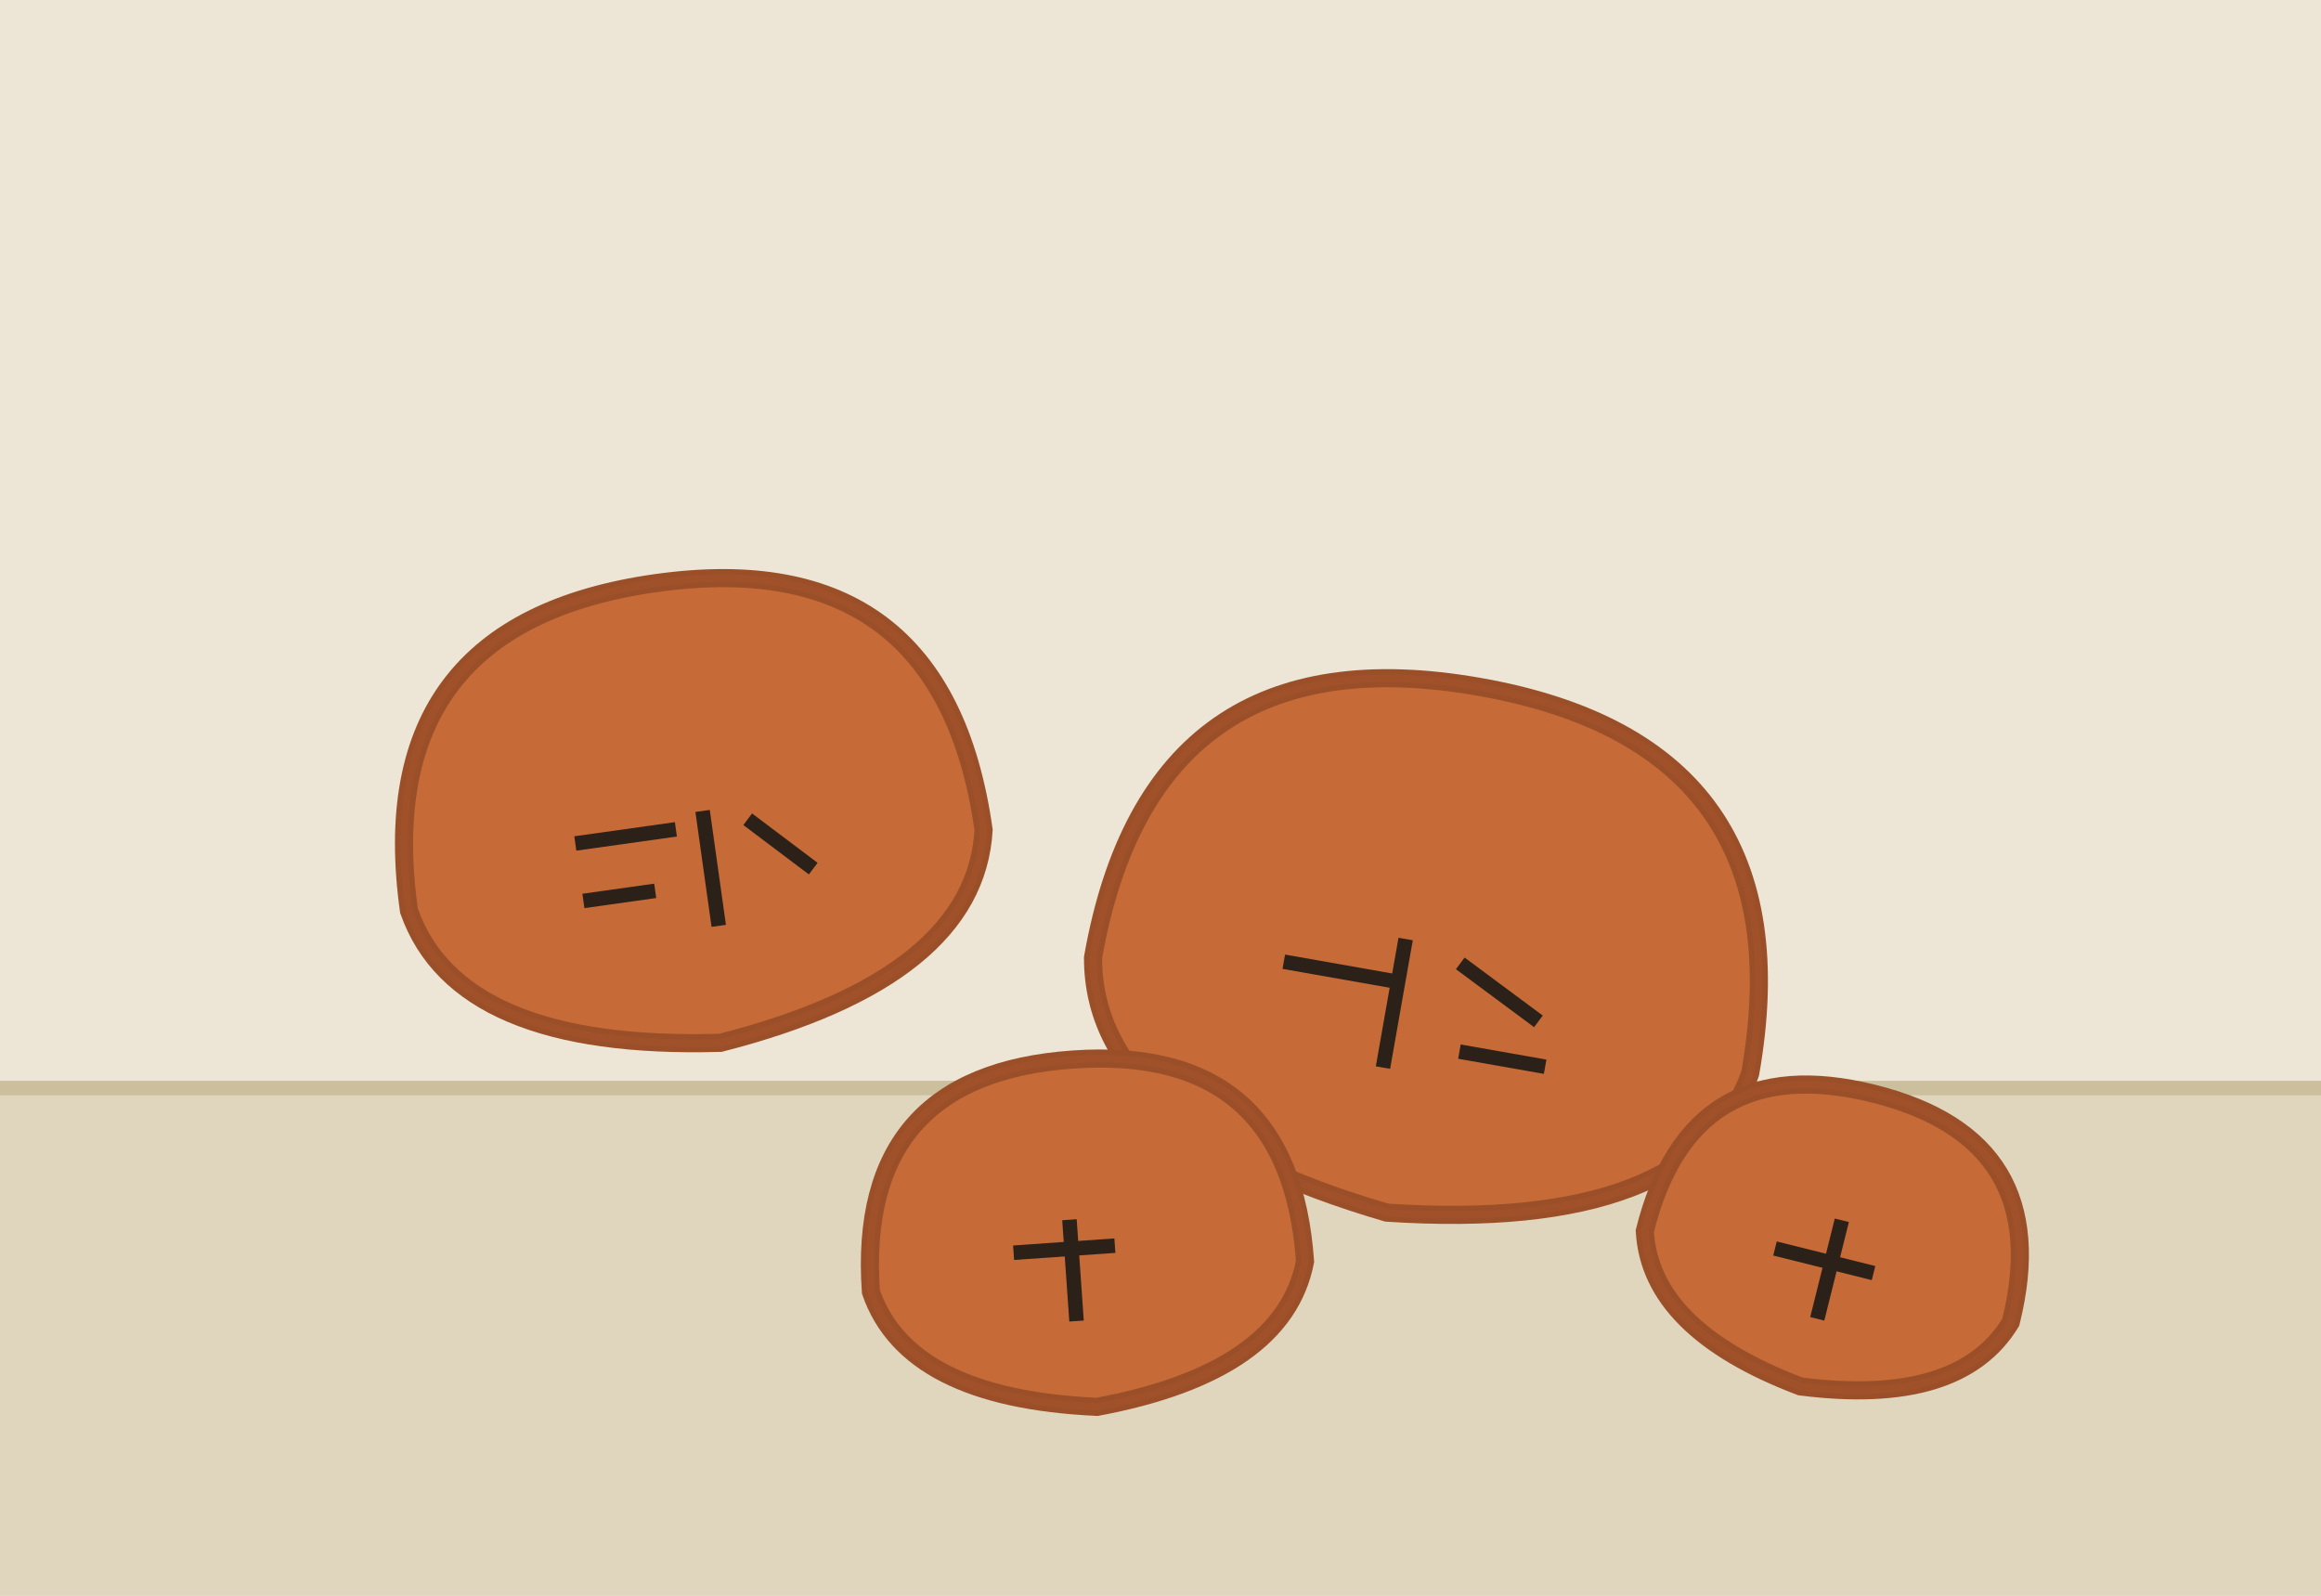
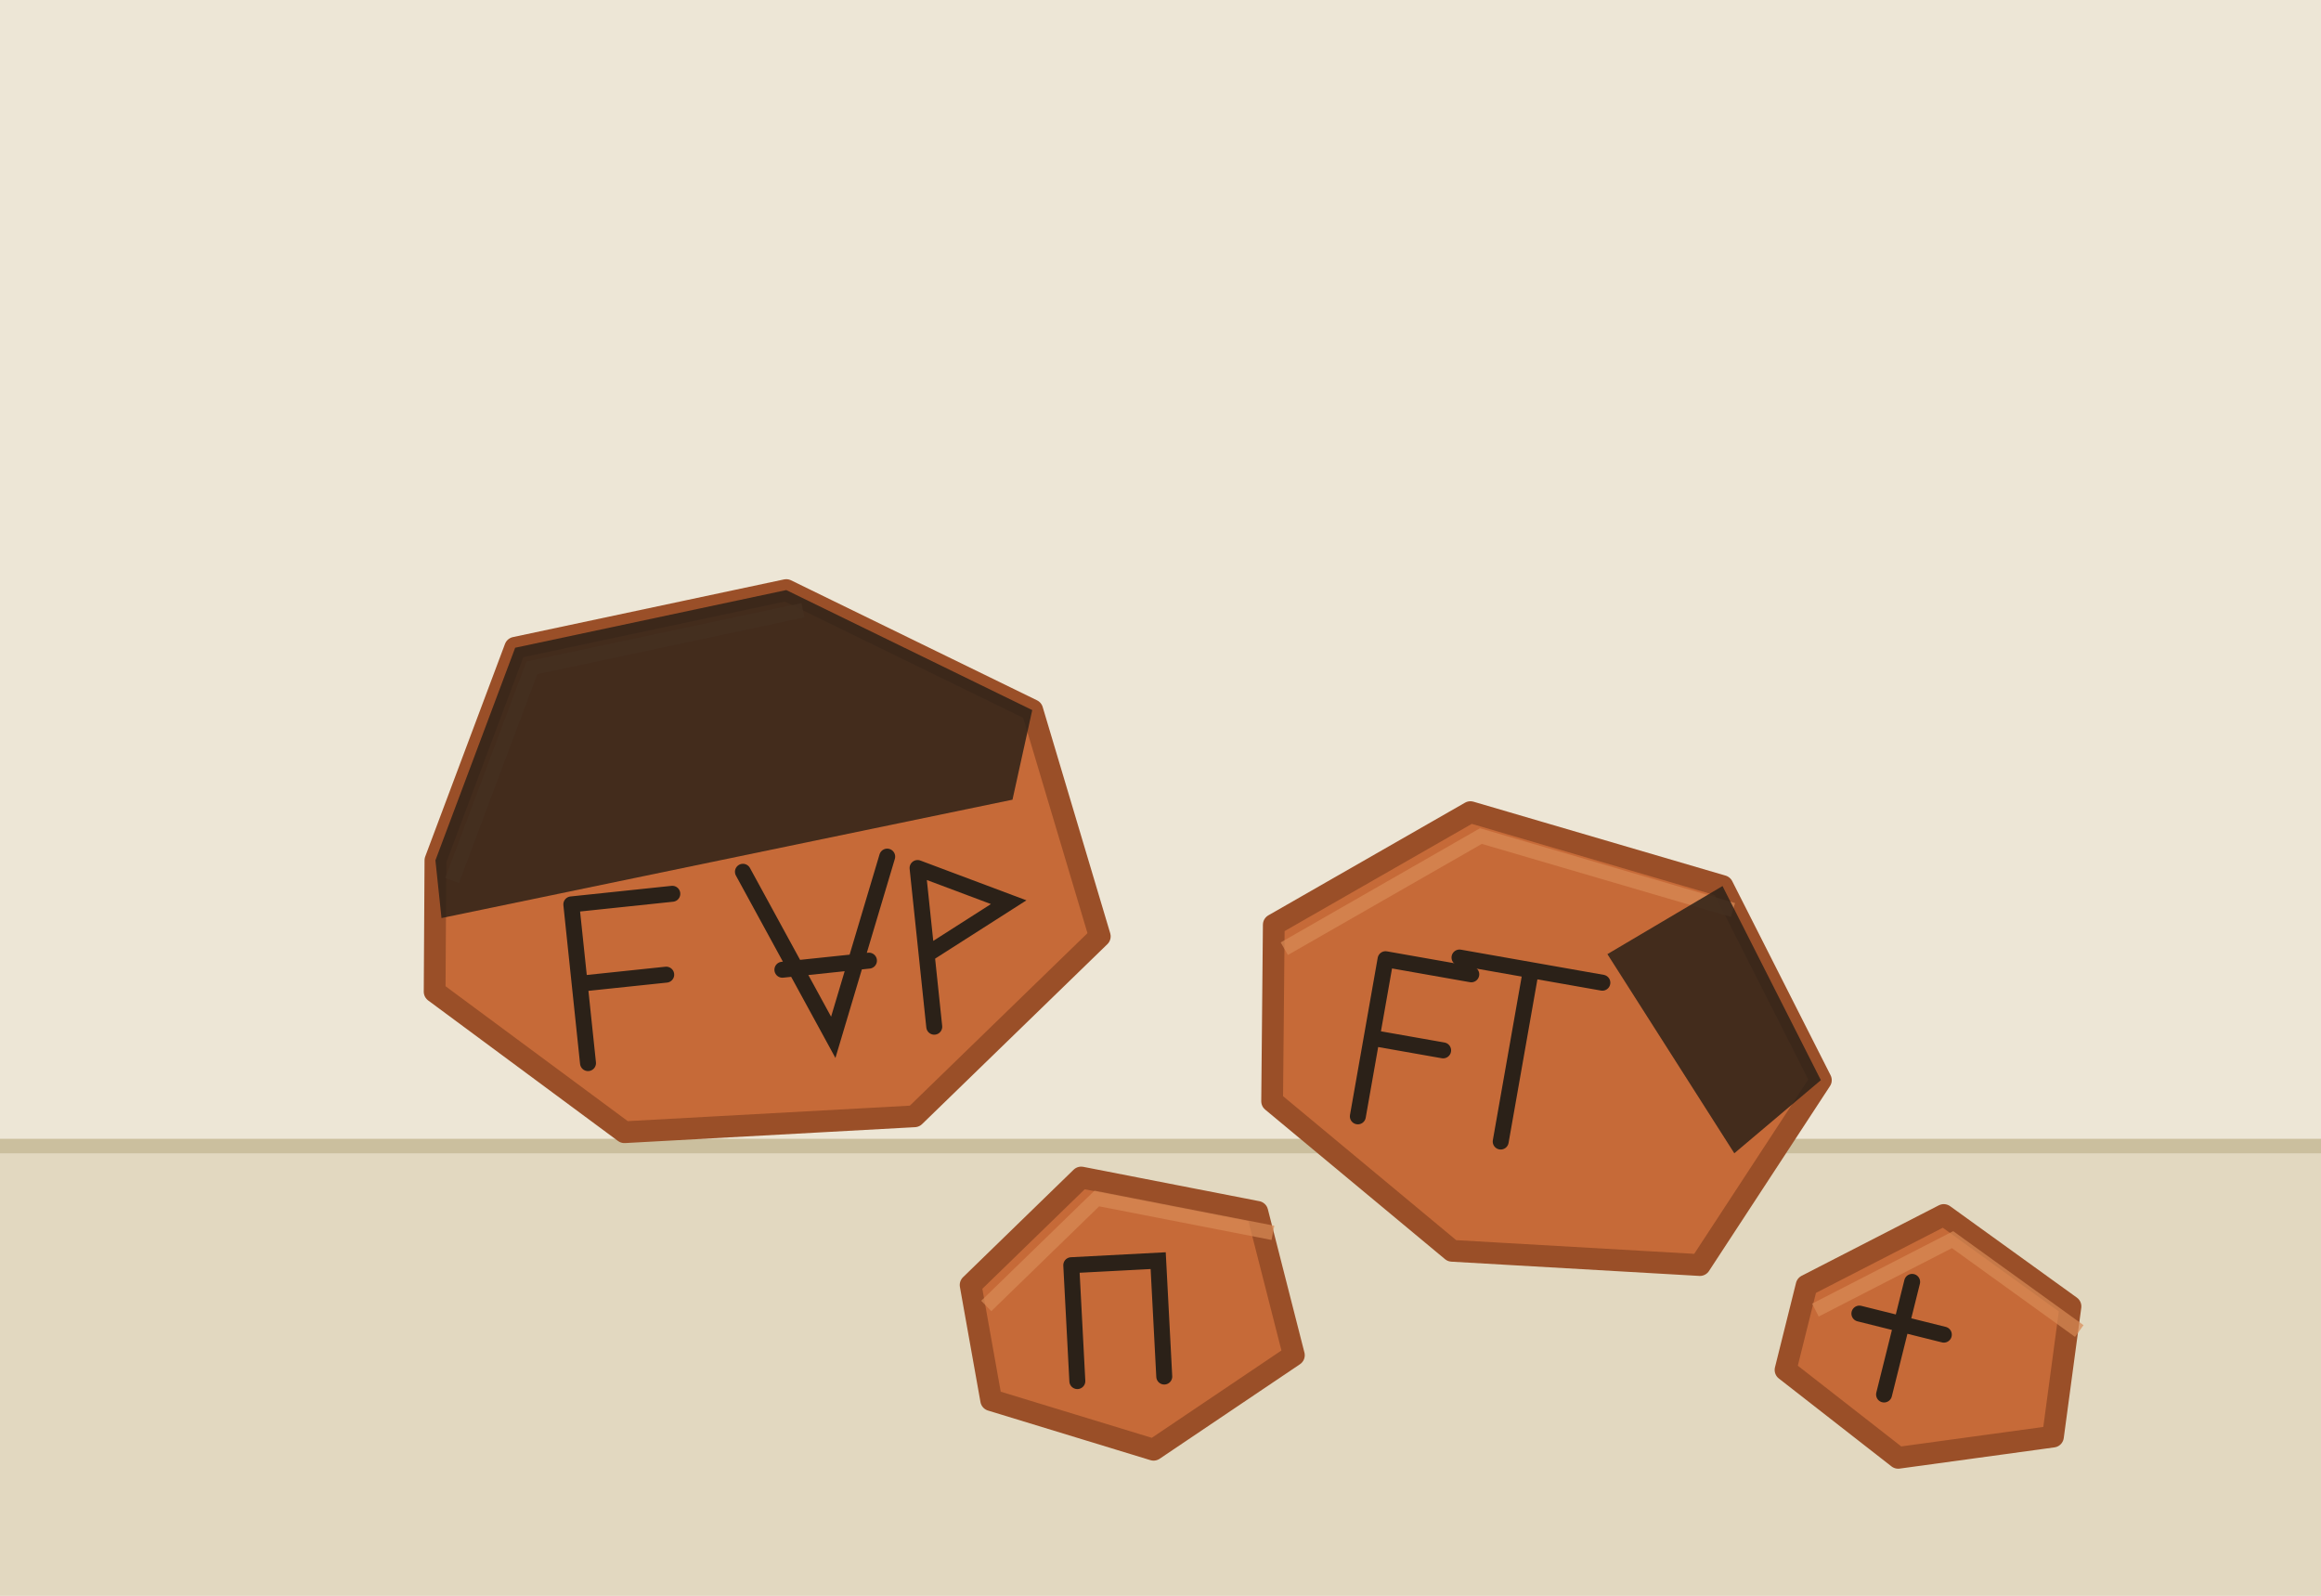
<svg xmlns="http://www.w3.org/2000/svg" width="320" height="220" viewBox="0 0 320 220">
  <rect width="320" height="220" fill="#EAF1F0" />
  <rect width="320" height="220" fill="#EDE6D6" />
-   <rect x="0" y="150" width="320" height="70" fill="#E0D6BE" />
-   <path d="M0 150 H320" stroke="#CBBF9E" stroke-width="2" />
-   <g transform="rotate(-8 96 120)">
-     <path d="M56 120 Q56 80 96 80 Q136 80 136 120 Q132 140.0 96 144.0 Q60 140.0 56 120 Z" fill="#C66A38" stroke="#9A4F28" stroke-width="2.5" />
-     <path d="M56 120 Q56 80 96 80 Q136 80 136 120 Q132 140.0 96 144.0 Q60 140.0 56 120 Z" fill="none" stroke="#A8542B" stroke-width="1" opacity="0.5" />
-     <path d="M80 114 L94 114" stroke="#2B2118" stroke-width="2" />
-     <path d="M80 122 L90 122" stroke="#2B2118" stroke-width="2" />
-     <path d="M98 112 L98 128" stroke="#2B2118" stroke-width="2" />
-     <path d="M104 114 L112 122" stroke="#2B2118" stroke-width="2" />
+   <rect x="0" y="158" width="320" height="62" fill="#E2D8C0" />
+   <path d="M0 158 H320" stroke="#CBBF9E" stroke-width="2" />
+   <g transform="translate(104 116) rotate(-6)">
+     <polygon points="-44,-2 -30,-30 8,-34 40,-14 46,18 18,40 -22,38 -46,16" fill="#C66A38" stroke="#9A4F28" stroke-width="3" stroke-linejoin="round" />
+     <polyline points="-42,1 -28,-27 10,-31" fill="none" stroke="#D98A55" stroke-width="2" opacity="0.7" />
+     <path d="M-44 -2 L-30 -30 L8 -34 L40 -14 L36 -2 L-44 6 Z" fill="#2B2118" opacity="0.85" />
+     <path d="M-26 6 L-26 28 M-26 6 L-12 6 M-26 17 L-14 17" stroke="#2B2118" stroke-width="2.2" fill="none" stroke-linecap="round" />
+     <path d="M-2 4 L8 28 L18 4 M2 18 L14 18" stroke="#2B2118" stroke-width="2.2" fill="none" stroke-linecap="round" />
+     <path d="M22 6 L22 28 M22 6 L34 12 L22 18" stroke="#2B2118" stroke-width="2.2" fill="none" stroke-linecap="round" />
  </g>
-   <g transform="rotate(10 196 140)">
-     <path d="M150 140 Q150 94 196 94 Q242 94 242 140 Q238 163.0 196 167.6 Q154 163.0 150 140 Z" fill="#C66A38" stroke="#9A4F28" stroke-width="2.5" />
-     <path d="M150 140 Q150 94 196 94 Q242 94 242 140 Q238 163.0 196 167.6 Q154 163.0 150 140 Z" fill="none" stroke="#A8542B" stroke-width="1" opacity="0.5" />
-     <path d="M176 136 L192 136" stroke="#2B2118" stroke-width="2" />
-     <path d="M192 130 L192 148" stroke="#2B2118" stroke-width="2" />
-     <path d="M200 132 L212 138" stroke="#2B2118" stroke-width="2" />
-     <path d="M202 144 L214 144" stroke="#2B2118" stroke-width="2" />
+   <g transform="translate(212 140) rotate(10)">
+     <polygon points="-38,-6 -14,-26 22,-22 40,2 28,30 -6,34 -34,18" fill="#C66A38" stroke="#9A4F28" stroke-width="3" stroke-linejoin="round" />
+     <polyline points="-36,-3 -12,-23 24,-19" fill="none" stroke="#D98A55" stroke-width="2" opacity="0.7" />
+     <path d="M22 -22 L40 2 L30 14 L8 -10 Z" fill="#2B2118" opacity="0.85" />
+     <path d="M-22 -4 L-22 18 M-22 -4 L-10 -4 M-22 7 L-12 7" stroke="#2B2118" stroke-width="2.2" fill="none" stroke-linecap="round" />
+     <path d="M-2 -6 L-2 18 M-12 -6 L8 -6" stroke="#2B2118" stroke-width="2.2" fill="none" stroke-linecap="round" />
  </g>
-   <g transform="rotate(-4 150 176)">
-     <path d="M120 176 Q120 146 150 146 Q180 146 180 176 Q176 191.0 150 194.0 Q124 191.0 120 176 Z" fill="#C66A38" stroke="#9A4F28" stroke-width="2.5" />
-     <path d="M120 176 Q120 146 150 146 Q180 146 180 176 Q176 191.0 150 194.0 Q124 191.0 120 176 Z" fill="none" stroke="#A8542B" stroke-width="1" opacity="0.5" />
-     <path d="M140 172 L154 172" stroke="#2B2118" stroke-width="2" />
-     <path d="M148 168 L148 182" stroke="#2B2118" stroke-width="2" />
+   <g transform="translate(156 180) rotate(-3)">
+     <polygon points="-22,-4 -6,-18 18,-12 22,8 2,20 -20,12" fill="#C66A38" stroke="#9A4F28" stroke-width="3" stroke-linejoin="round" />
+     <polyline points="-20,-1 -4,-15 20,-9" fill="none" stroke="#D98A55" stroke-width="2" opacity="0.7" />
+     <path d="M-8 -6 L-8 10 M-8 -6 L4 -6 L4 10" stroke="#2B2118" stroke-width="2.2" fill="none" stroke-linecap="round" />
  </g>
-   <g transform="rotate(14 252 176)">
-     <path d="M226 176 Q226 150 252 150 Q278 150 278 176 Q274 189.0 252 191.6 Q230 189.0 226 176 Z" fill="#C66A38" stroke="#9A4F28" stroke-width="2.5" />
-     <path d="M226 176 Q226 150 252 150 Q278 150 278 176 Q274 189.0 252 191.6 Q230 189.0 226 176 Z" fill="none" stroke="#A8542B" stroke-width="1" opacity="0.5" />
-     <path d="M244 174 L258 174" stroke="#2B2118" stroke-width="2" />
-     <path d="M252 168 L252 182" stroke="#2B2118" stroke-width="2" />
+   <g transform="translate(268 184) rotate(14)">
+     <polygon points="-20,-2 -4,-16 16,-8 18,10 -2,18 -20,10" fill="#C66A38" stroke="#9A4F28" stroke-width="3" stroke-linejoin="round" />
+     <polyline points="-18,1 -2,-13 18,-5" fill="none" stroke="#D98A55" stroke-width="2" opacity="0.7" />
+     <path d="M-6 -6 L-6 10 M-12 0 L0 0" stroke="#2B2118" stroke-width="2.2" fill="none" stroke-linecap="round" />
  </g>
</svg>
